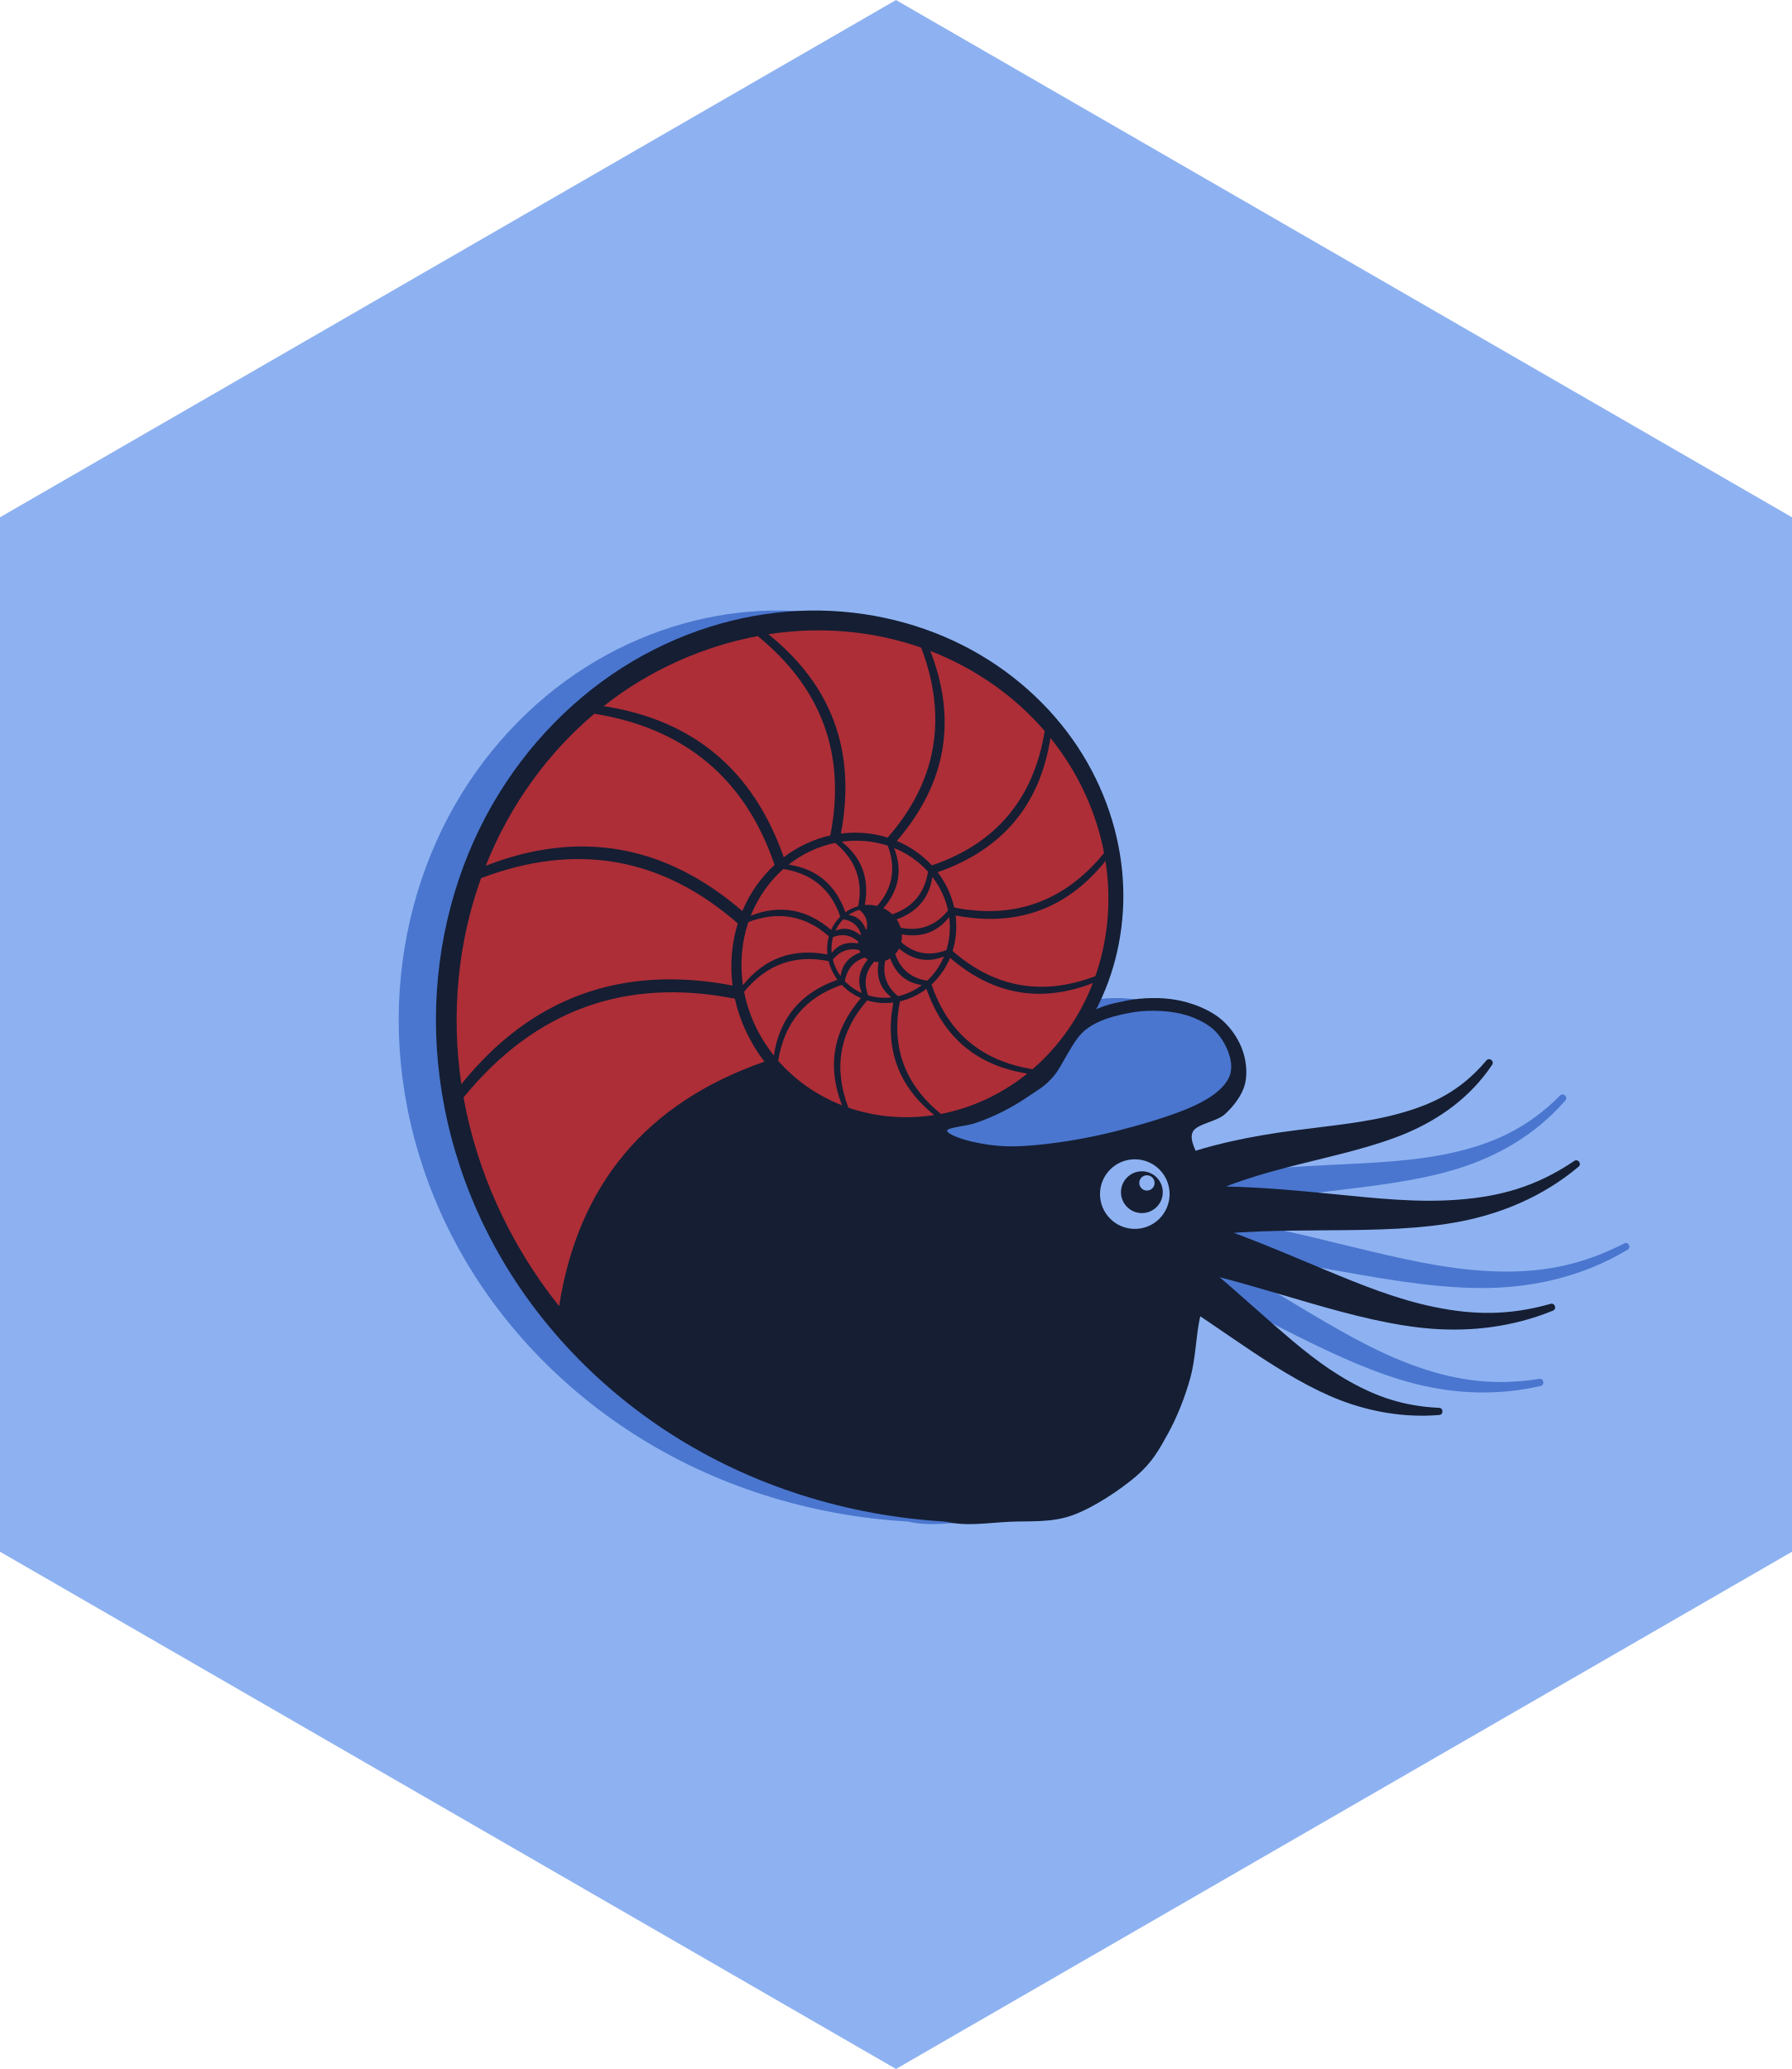
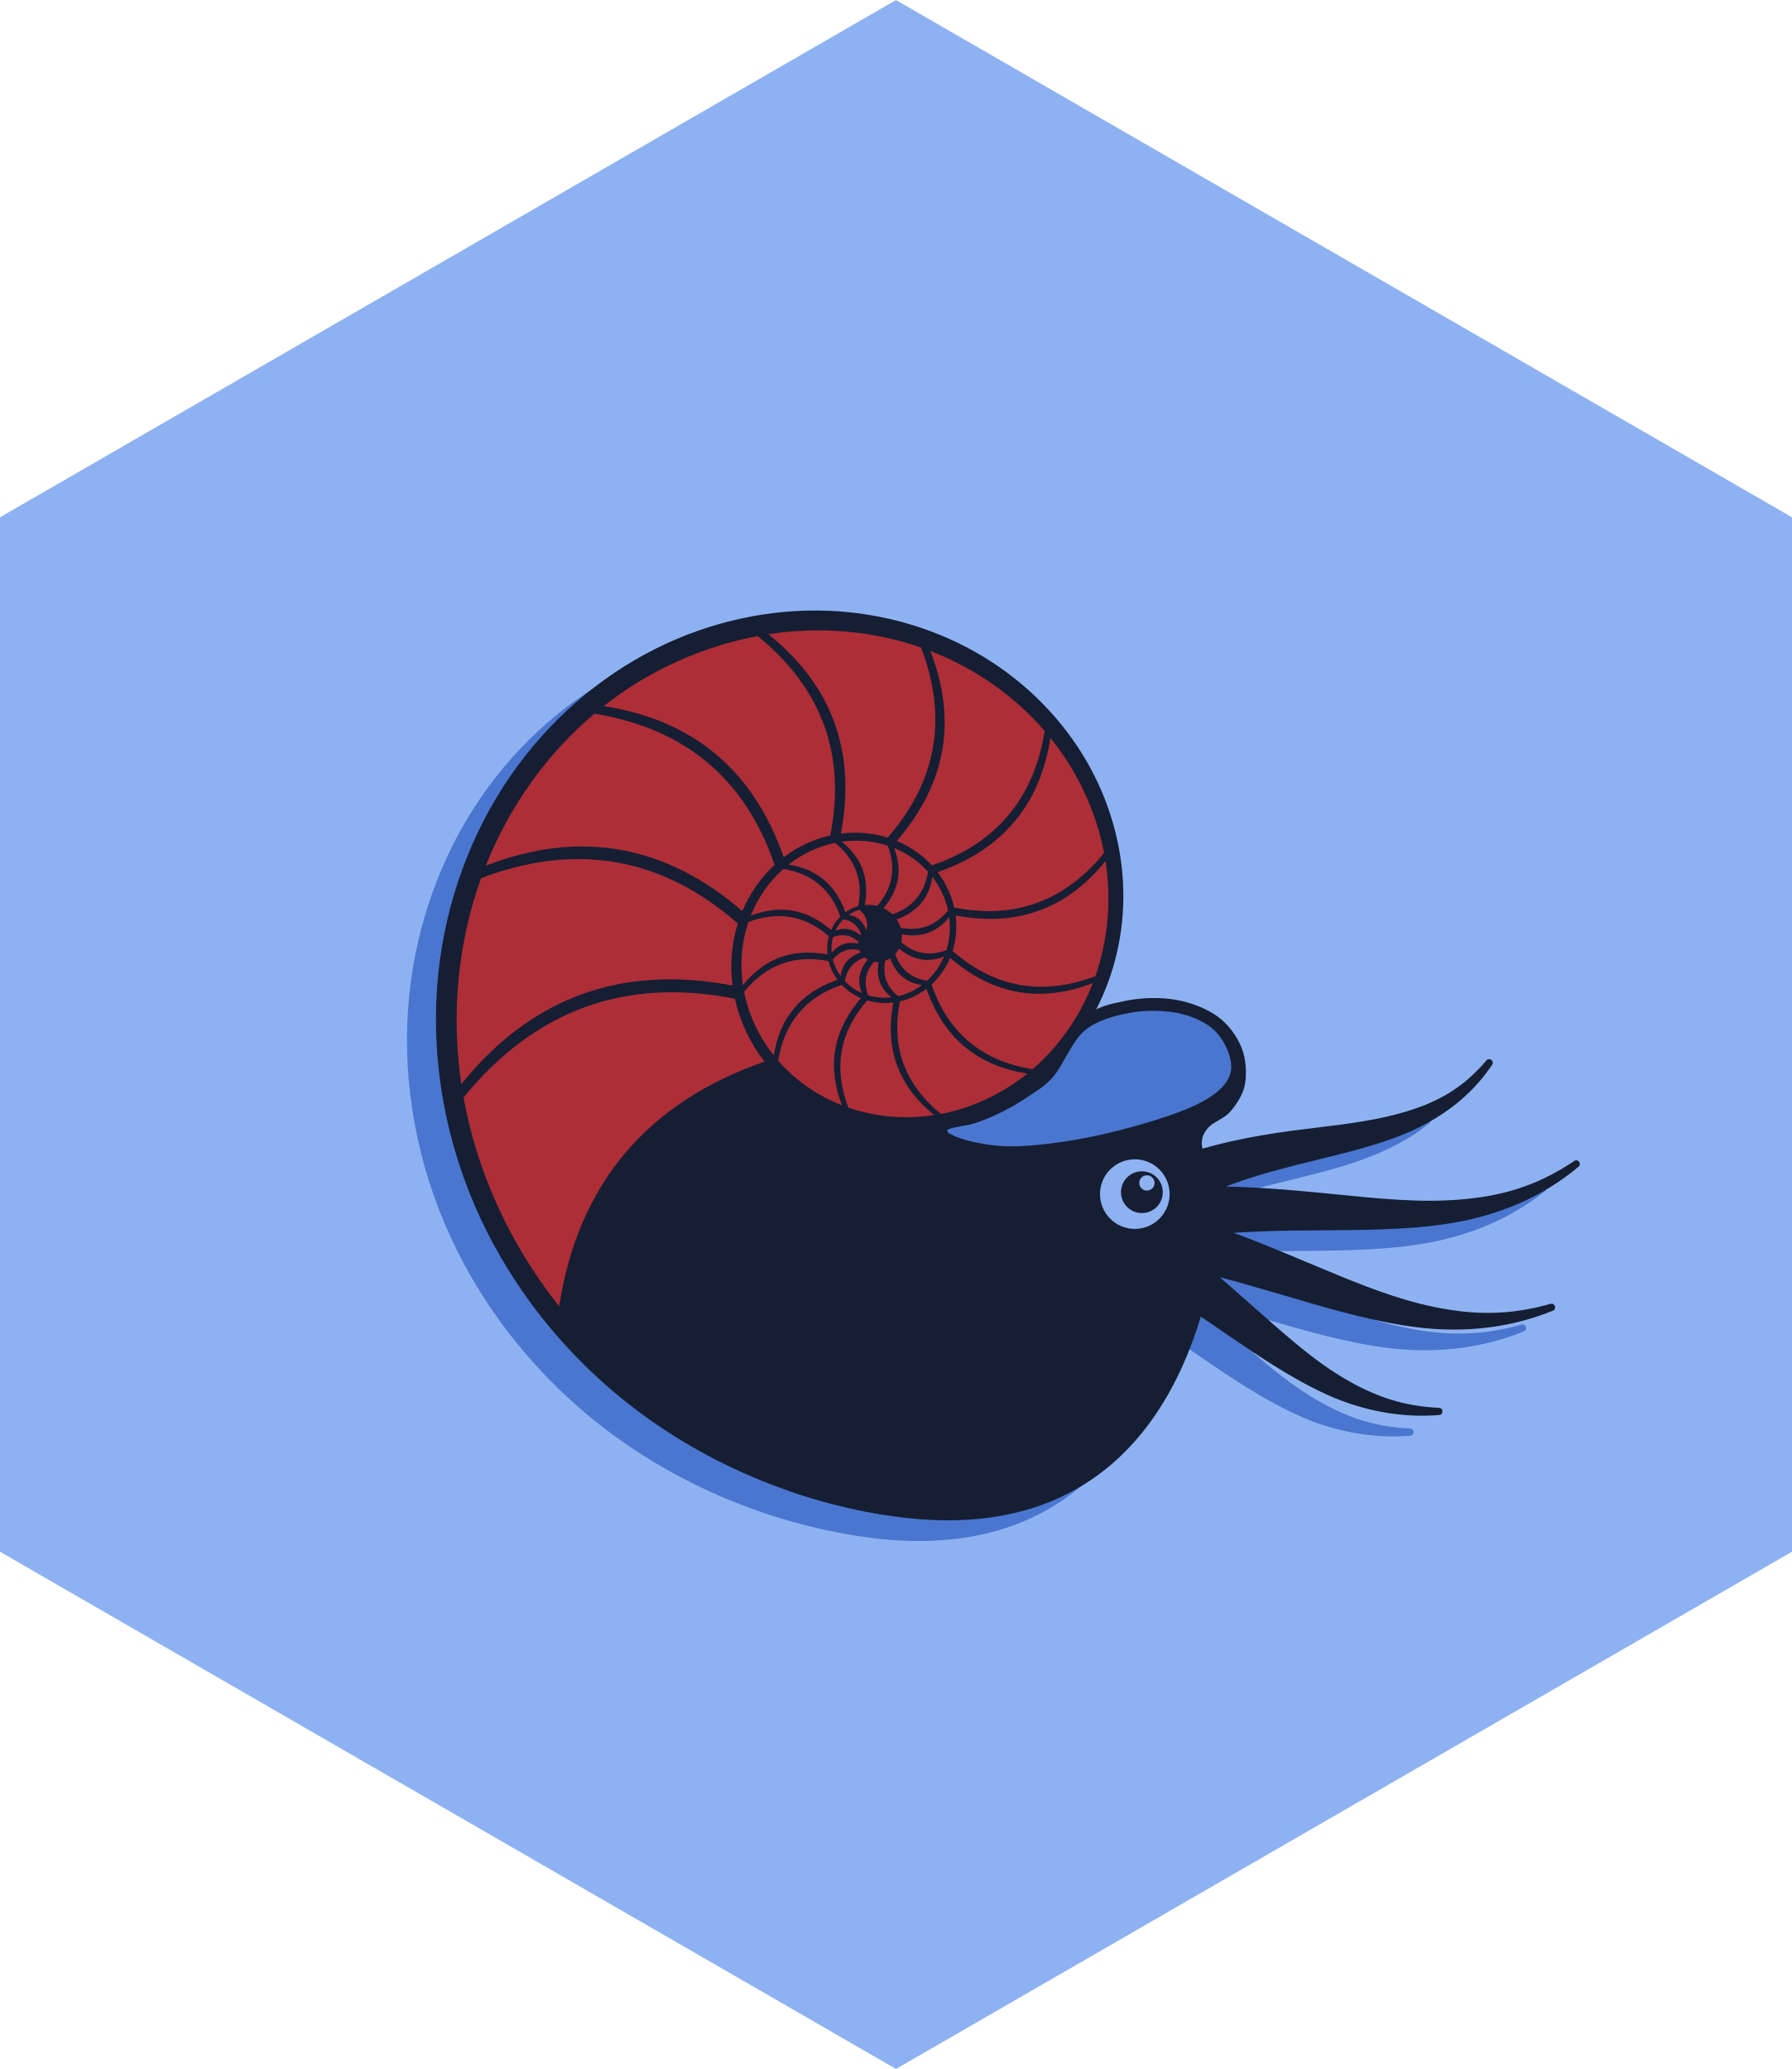
<svg xmlns="http://www.w3.org/2000/svg" width="433" height="500" viewBox="0 0 433.013 500" role="img" aria-labelledby="http4s-schema-registry-logo-title">
  <polygon points="216.506,0 433.013,125 433.013,375 216.506,500 0,375 0,125" fill="#8EB2F1" />
-   <path d="M226.56,348.86L229.6,367.93C204.49,368.28 180.56,362 160.53,350.95C140.5,339.91 124.38,324.15 113.51,306.37C102.63,288.59 96.99,268.85 96.39,249.88C95.8,230.9 100.23,212.73 108.31,197.45C116.4,182.16 128.1,169.77 141.39,161.32C154.69,152.86 169.53,148.33 183.87,147.63C198.2,146.93 212,150.04 223.66,155.95C235.32,161.86 244.84,170.54 251.41,180.48C257.97,190.42 261.59,201.58 262.31,212.4C263.03,223.23 260.86,233.7 256.55,242.59C252.23,251.49 245.8,258.79 238.37,263.89C230.95,268.98 222.56,271.87 214.38,272.55ZM217.47,271.49C219.79,270.95 221.84,270.66 224,270C226.16,269.35 228.32,268.53 230.42,267.56C232.52,266.59 234.6,265.45 236.59,264.17C238.58,262.88 239.74,262.83 242.37,259.84C245,256.85 248.89,249.23 252.36,246.23C255.83,243.22 259.4,242.59 263.19,241.82C266.99,241.06 271.47,240.98 275.15,241.62C278.82,242.26 282.6,243.75 285.24,245.67C287.88,247.59 289.89,250.43 290.99,253.14C292.1,255.85 292.5,259.24 291.85,261.92C291.19,264.6 289.15,267.27 287.04,269.21C284.94,271.15 280.17,271.55 279.2,273.56C278.24,275.57 280.32,278.64 281.27,281.26C282.22,283.89 284.17,286.49 284.92,289.29C285.67,292.09 285.95,295.02 285.77,298.07C285.59,301.12 284.64,304.13 283.82,307.6C283,311.07 281.71,314.67 280.85,318.91C279.98,323.14 279.89,328.42 278.62,333.01C277.35,337.61 275.41,342.51 273.22,346.47C271.03,350.43 269.34,353.51 265.48,356.8C261.62,360.09 255.21,364.38 250.08,366.21C244.95,368.04 239.79,367.52 234.69,367.77C229.6,368.02 224.53,368.92 219.51,367.72C214.5,366.52 206.83,366.61 204.6,360.56C202.37,354.51 205.27,341.44 206.14,331.42C207.01,321.39 209.18,310.1 209.84,300.4C210.5,290.71 208.82,278.06 210.09,273.24C211.36,268.42 215.15,272.03 217.47,271.49Z" fill="#4A76CF" />
-   <path d="M284.02,285.94C296.44,283.01 309.01,282.15 320.19,281.58C331.38,281.02 341.47,280.72 351.15,278.52C360.84,276.33 369.05,272.68 376.94,264.78C377.74,263.93 379.01,265.12 378.22,265.97C370.88,274.4 361.69,279.5 352.2,282.44C342.72,285.39 331.86,286.61 320.73,287.94C309.61,289.27 298.49,290.67 286.27,294.35ZM286,293.19C300.21,294.82 313.62,298.12 325.78,301.08C337.94,304.04 348.85,306.66 359.98,307.19C371.11,307.72 381.29,306.24 392.43,300.51C393.44,299.94 394.29,301.47 393.27,302.03C382.51,308.44 371.07,311 359.93,311.25C348.79,311.5 336.78,309.52 324.46,307.32C312.15,305.12 299.52,302.72 285.24,301.86ZM286.16,299.93C297.21,305.51 307.19,311.75 316.46,317.26C325.73,322.76 334.04,327.45 343.19,330.55C352.34,333.65 361.19,334.92 371.9,333.23C373.03,333.01 373.37,334.72 372.23,334.94C361.67,337.39 351.41,336.8 342.04,334.44C332.67,332.08 323.05,327.68 313.4,322.86C303.76,318.03 293.86,312.7 282.48,307.82Z" fill="#4A76CF" />
-   <path d="M235.56,348.86L238.6,367.93C213.49,368.28 189.56,362 169.53,350.95C149.5,339.91 133.38,324.15 122.51,306.37C111.63,288.59 105.99,268.85 105.39,249.88C104.8,230.9 109.23,212.73 117.31,197.45C125.4,182.16 137.1,169.77 150.39,161.32C163.69,152.86 178.53,148.33 192.87,147.63C207.2,146.93 221,150.04 232.66,155.95C244.32,161.86 253.84,170.54 260.41,180.48C266.97,190.42 270.59,201.58 271.31,212.4C272.03,223.23 269.86,233.7 265.55,242.59C261.23,251.49 254.8,258.79 247.37,263.89C239.95,268.98 231.56,271.87 223.38,272.55Z" fill="#151E33" />
-   <path d="M177.57,241.35C178.74,246.65 181.14,251.91 184.72,256.56C156.22,266.5 139.69,286.2 135.11,315.67C122.91,300.37 115.16,282.76 112.01,265.21C129.26,244.08 151.11,236.13 177.57,241.35ZM178.28,223.16C176.83,227.81 176.34,232.95 177.01,238.16C150.2,233.07 128.36,241.02 111.48,262C108.89,244.56 110.79,227.34 116.24,212.22C139.28,203.49 159.96,207.14 178.28,223.16ZM187.17,209.01C183.93,211.99 181.22,215.79 179.37,220.16C160.69,204.07 140.02,200.43 117.37,209.22C123.25,194.42 132.54,181.82 143.63,172.47C165.57,176.04 180.08,188.22 187.17,209.01ZM200.63,201.89C196.71,202.77 192.83,204.54 189.38,207.16C182.04,186.16 167.53,173.98 145.87,170.64C157.19,161.71 170.21,156.15 183.1,153.71C198.63,166.39 204.47,182.46 200.63,201.89ZM214.49,202.41C210.99,201.32 207.12,200.94 203.19,201.44C206.93,181.72 201.09,165.66 185.66,153.27C198.55,151.26 211.32,152.56 222.59,156.5C229.05,173.55 226.35,188.85 214.49,202.41ZM225.19,209.13C222.92,206.68 220.04,204.62 216.71,203.22C228.62,189.39 231.32,174.09 224.81,157.31C235.88,161.59 245.36,168.43 252.44,176.66C249.78,193.02 240.69,203.85 225.19,209.13ZM230.57,219.32C229.91,216.34 228.56,213.4 226.57,210.78C242.24,205.31 251.32,194.48 253.82,178.32C260.6,186.73 264.95,196.42 266.79,206.14C257.26,217.81 245.18,222.2 230.57,219.32ZM230.18,229.81C231.01,227.16 231.29,224.22 230.91,221.24C245.74,224.05 257.81,219.66 267.13,208.07C268.64,217.78 267.66,227.41 264.69,235.9C251.88,240.75 240.38,238.73 230.18,229.81ZM225.1,237.92C226.96,236.2 228.52,234.01 229.58,231.48C239.97,240.43 251.47,242.46 264.08,237.57C260.85,245.91 255.7,253.05 249.5,258.39C237.2,256.39 229.07,249.57 225.1,237.92ZM217.46,241.99C219.69,241.48 221.89,240.46 223.86,238.96C227.97,250.73 236.1,257.56 248.25,259.44C241.93,264.52 234.65,267.8 227.36,269.2C218.58,262.03 215.29,252.96 217.46,241.99ZM209.56,241.76C211.52,242.35 213.67,242.55 215.86,242.27C213.75,253.42 217.05,262.48 225.75,269.47C218.51,270.59 211.33,269.87 204.99,267.67C201.34,258.04 202.87,249.4 209.56,241.76ZM203.41,238.01C204.66,239.33 206.24,240.44 208.03,241.21C201.31,249.03 199.78,257.67 203.46,267.11C197.3,264.71 192.01,260.9 188.03,256.33C189.55,247.08 194.67,240.98 203.41,238.01ZM200.22,232.26C200.61,233.83 201.33,235.38 202.36,236.77C193.51,239.88 188.38,245.98 186.99,255.08C183.27,250.41 180.85,245.06 179.8,239.69C185.19,233.1 192,230.62 200.22,232.26ZM200.28,226.26C199.9,227.64 199.76,229.14 199.93,230.66C191.54,229.09 184.74,231.56 179.52,238.08C178.73,232.76 179.26,227.5 180.84,222.82C188.09,220.09 194.57,221.24 200.28,226.26ZM203.04,221.52C202.14,222.41 201.38,223.5 200.83,224.73C194.94,219.68 188.46,218.53 181.4,221.3C183.19,216.8 185.97,212.93 189.31,209.99C196.25,211.13 200.83,214.98 203.04,221.52ZM207.37,219C206.29,219.29 205.24,219.78 204.28,220.47C201.93,213.81 197.35,209.97 190.55,208.94C193.98,206.26 197.88,204.49 201.8,203.69C206.74,207.75 208.6,212.85 207.37,219ZM211.94,218.94C211,218.7 209.99,218.61 208.96,218.71C210.13,212.39 208.28,207.29 203.4,203.41C207.27,202.87 211.1,203.24 214.52,204.37C216.56,209.82 215.7,214.67 211.94,218.94ZM215.61,220.95C215,220.37 214.27,219.86 213.47,219.48C217.26,215.04 218.12,210.19 216.04,204.93C219.29,206.25 222.09,208.26 224.25,210.66C223.38,215.88 220.5,219.3 215.61,220.95ZM217.63,224.2C217.41,223.5 217.09,222.82 216.66,222.18C221.66,220.4 224.54,216.98 225.29,211.91C227.2,214.4 228.48,217.2 229.09,220.03C226.03,223.74 222.21,225.12 217.63,224.2ZM217.78,227.69C217.91,227.08 217.96,226.44 217.92,225.79C222.67,226.66 226.49,225.27 229.36,221.63C229.72,224.41 229.46,227.15 228.68,229.62C224.59,231.14 220.96,230.5 217.78,227.69ZM216.33,230.55C216.68,230.16 216.99,229.71 217.24,229.22C220.59,232.06 224.22,232.7 228.11,231.15C227.15,233.45 225.72,235.44 224.02,237.01C220.11,236.35 217.55,234.2 216.33,230.55ZM213.9,232.18C214.31,232.04 214.72,231.85 215.1,231.6C216.46,235.36 219.01,237.51 222.77,238.05C221,239.38 219.01,240.29 217.01,240.75C214.24,238.46 213.2,235.6 213.9,232.18ZM211.22,232.41C211.57,232.47 211.94,232.5 212.31,232.48C211.67,236.07 212.7,238.91 215.41,241.03C213.45,241.25 211.53,241.07 209.78,240.54C208.64,237.48 209.12,234.77 211.22,232.41ZM208.98,231.39C209.2,231.57 209.44,231.73 209.7,231.87C207.57,234.41 207.08,237.11 208.25,239.98C206.66,239.28 205.27,238.29 204.15,237.12C204.65,234.2 206.26,232.29 208.98,231.39ZM207.63,229.57C207.71,229.78 207.81,229.97 207.92,230.17C205.09,231.2 203.49,233.1 203.11,235.88C202.21,234.64 201.59,233.27 201.24,231.89C202.96,229.82 205.09,229.05 207.63,229.57ZM207.36,227.52C207.34,227.67 207.33,227.83 207.33,227.99C204.62,227.52 202.5,228.29 200.97,230.29C200.84,228.95 200.96,227.64 201.3,226.44C203.58,225.59 205.6,225.95 207.36,227.52ZM208.05,225.74C207.99,225.82 207.94,225.91 207.88,225.99C205.96,224.4 203.95,224.04 201.86,224.91C202.35,223.85 203.01,222.92 203.78,222.14C205.96,222.52 207.38,223.72 208.05,225.74ZM209.4,224.62C209.35,224.64 209.31,224.66 209.26,224.68C208.47,222.55 207.06,221.36 205.03,221.1C205.86,220.53 206.76,220.11 207.68,219.86C209.21,221.14 209.79,222.73 209.4,224.62Z" fill="#AD2E37" />
-   <path d="M226.47,271.49C228.79,270.95 230.84,270.66 233,270C235.16,269.35 237.32,268.53 239.42,267.56C241.52,266.59 243.6,265.45 245.59,264.17C247.58,262.88 248.74,262.83 251.37,259.84C254,256.85 257.89,249.23 261.36,246.23C264.83,243.22 268.4,242.59 272.19,241.82C275.99,241.06 280.47,240.98 284.15,241.62C287.82,242.26 291.6,243.75 294.24,245.67C296.88,247.59 298.89,250.43 299.99,253.14C301.1,255.85 301.5,259.24 300.85,261.92C300.19,264.6 298.15,267.27 296.04,269.21C293.94,271.15 289.17,271.55 288.2,273.56C287.24,275.57 289.32,278.64 290.27,281.26C291.22,283.89 293.17,286.49 293.92,289.29C294.67,292.09 294.95,295.02 294.77,298.07C294.59,301.12 293.64,304.13 292.82,307.6C292,311.07 290.71,314.67 289.85,318.91C288.98,323.14 288.89,328.42 287.62,333.01C286.35,337.61 284.41,342.51 282.22,346.47C280.03,350.43 278.34,353.51 274.48,356.8C270.62,360.09 264.21,364.38 259.08,366.21C253.95,368.04 248.79,367.52 243.69,367.77C238.6,368.02 233.53,368.92 228.51,367.72C223.5,366.52 215.83,366.61 213.6,360.56C211.37,354.51 214.27,341.44 215.14,331.42C216.01,321.39 218.18,310.1 218.84,300.4C219.5,290.71 217.82,278.06 219.09,273.24C220.36,268.42 224.15,272.03 226.47,271.49ZM281.56,280.69C291.61,276.61 302.74,274.51 312.17,273.26C321.6,272.01 330.14,271.32 338.28,269.05C346.42,266.78 352.99,263.56 359.13,256.32C359.83,255.39 361.22,256.44 360.52,257.37C355.25,265.26 347.72,270.49 339.94,273.8C332.16,277.1 322.96,279.1 313.73,281.42C304.51,283.75 296.05,286.13 286.47,291.2ZM285.35,286.81C298.12,286.28 310.65,287.43 321.72,288.52C332.8,289.62 342.56,290.69 352.48,289.91C362.39,289.14 371.08,286.84 380.35,280.59C381.28,279.89 382.33,281.28 381.4,281.98C372.84,289.17 362.95,293.19 353.2,295.13C343.44,297.07 332.45,297.24 321.32,297.31C310.19,297.39 299.09,297.39 286.43,299.08ZM287.96,294.37C299.39,298.04 309.99,302.63 319.61,306.63C329.22,310.64 337.63,314.04 346.81,315.9C355.98,317.76 364.51,317.97 374.62,315.11C375.72,314.73 376.28,316.38 375.19,316.76C365.46,320.73 355.42,321.81 346.08,321.12C336.75,320.42 326.69,317.83 316.69,314.93C306.68,312.04 296.5,308.81 284.77,306.28ZM286.99,302.3C294.6,308.29 301.37,314.54 307.71,320.06C314.04,325.59 319.54,330.19 326.15,333.88C332.76,337.57 339.2,339.82 347.67,340.22C348.83,340.2 348.86,341.94 347.7,341.96C339.25,342.65 331.1,341.13 324.02,338.44C316.95,335.74 309.66,331.33 302.66,326.67C295.66,322.01 288.57,316.9 280.34,311.8Z" fill="#151E33" />
-   <path d="M228.87,273.21C229.02,272.46 233.44,272.17 235.69,271.4C237.93,270.64 240.18,269.7 242.35,268.6C244.52,267.5 246.66,266.23 248.71,264.81C250.76,263.38 252.4,262.67 254.63,260.04C256.87,257.41 259.06,251.57 262.11,249.03C265.17,246.48 269.29,245.48 272.98,244.77C276.67,244.05 280.95,244.16 284.24,244.75C287.52,245.35 290.58,246.68 292.7,248.34C294.82,250 296.28,252.63 296.96,254.7C297.64,256.77 297.82,258.85 296.78,260.76C295.74,262.66 293.77,264.44 290.72,266.13C287.67,267.83 283.34,269.41 278.49,270.91C273.63,272.41 267.09,274.12 261.6,275.13C256.12,276.15 250.07,276.9 245.6,277.02C241.13,277.14 237.57,276.5 234.78,275.87C231.99,275.23 228.72,273.95 228.87,273.21Z" fill="#4A76CF" />
+   <path d="M208.64,352.4L206.7,371.11C183.35,367.33 162.12,357.76 145.1,344.45C128.09,331.14 115.31,314.13 107.56,295.98C99.81,277.84 97.08,258.6 98.87,240.67C100.67,222.74 106.95,206.14 116.29,192.58C125.62,179.02 137.96,168.51 151.4,161.78C164.84,155.04 179.34,152.07 193.07,152.59C206.79,153.12 219.7,157.13 230.45,163.6C241.19,170.07 249.76,178.97 255.51,188.87C261.26,198.78 264.2,209.67 264.43,220.13C264.67,230.59 262.22,240.6 257.8,249.08C253.38,257.55 247.01,264.48 239.74,269.31C232.48,274.15 224.33,276.89 216.38,277.55ZM212.06,277.11C214.53,276.9 217.14,276.84 219.47,276.49C221.79,276.14 223.84,275.66 226,275C228.16,274.35 230.32,273.53 232.42,272.56C234.52,271.59 236.6,270.45 238.59,269.17C240.58,267.88 241.74,267.83 244.37,264.84C247,261.85 250.89,254.23 254.36,251.23C257.83,248.22 261.4,247.59 265.19,246.82C268.99,246.06 273.47,245.98 277.15,246.62C280.82,247.26 284.6,248.75 287.24,250.67C289.88,252.59 291.89,255.43 292.99,258.14C294.1,260.85 294.28,264.35 293.85,266.92C293.41,269.49 291.83,271.81 290.37,273.55C288.91,275.3 286.25,276.11 285.09,277.37C283.92,278.63 283.46,279.71 283.39,281.13C283.32,282.55 284.08,283.7 284.67,285.89C285.26,288.08 286.4,291.43 286.92,294.29C287.44,297.16 287.95,300.02 287.77,303.07C287.59,306.12 286.47,309.43 285.82,312.6C278.55,348.12 256.8,379.23 206.7,371.11C198.6,369.8 190.75,367.8 183.24,365.18L203.49,352.68L209.24,318.11ZM274.56,285.69C283.08,282.23 292.64,280.1 300.75,278.88C308.87,277.67 316.57,277.01 323.87,275.7C331.16,274.38 337.17,272.78 343.25,269C345,267.74 346.89,270.37 345.14,271.63C339.61,276.17 332.37,279.34 325.3,281.55C318.23,283.77 310.47,285.39 302.55,287.51C294.63,289.64 287.59,291.9 279.47,296.2ZM278.35,291.81C290.93,291.29 303.3,292.39 314.23,293.48C325.15,294.56 334.82,295.63 344.61,294.98C354.41,294.32 362.97,292.23 372.12,286.4C373.15,285.66 374.25,287.2 373.22,287.94C364.75,294.72 354.94,298.5 345.29,300.31C335.64,302.11 324.8,302.24 313.82,302.32C302.84,302.39 291.9,302.41 279.43,304.08ZM280.96,299.37C292.39,303.04 302.99,307.63 312.61,311.63C322.22,315.64 330.63,319.04 339.81,320.9C348.98,322.76 357.51,322.97 367.62,320.11C368.72,319.73 369.28,321.38 368.19,321.76C358.46,325.73 348.42,326.81 339.08,326.12C329.75,325.42 319.69,322.83 309.69,319.93C299.68,317.04 289.5,313.81 277.77,311.28ZM279.99,307.3C287.6,313.29 294.37,319.54 300.71,325.06C307.04,330.59 312.54,335.19 319.15,338.88C325.76,342.57 332.2,344.82 340.67,345.22C341.83,345.2 341.86,346.94 340.7,346.96C332.25,347.65 324.1,346.13 317.02,343.44C309.95,340.74 302.66,336.33 295.66,331.67C288.66,327.01 281.57,321.9 273.34,316.8Z" fill="#4A76CF" />
+   <path d="M215.64,347.4L213.7,366.11C190.35,362.33 169.12,352.76 152.1,339.45C135.09,326.14 122.31,309.13 114.56,290.98C106.81,272.84 104.08,253.6 105.87,235.67C107.67,217.74 113.95,201.14 123.29,187.58C132.62,174.02 144.96,163.51 158.4,156.78C171.84,150.04 186.34,147.07 200.07,147.59C213.79,148.12 226.7,152.13 237.45,158.6C248.19,165.07 256.76,173.97 262.51,183.87C268.26,193.78 271.2,204.67 271.43,215.13C271.67,225.59 269.22,235.6 264.8,244.08C260.38,252.55 254.01,259.48 246.74,264.31C239.48,269.15 231.33,271.89 223.38,272.55Z" fill="#151E33" />
+   <path d="M177.57,241.35C178.74,246.65 181.14,251.91 184.72,256.56C156.22,266.5 139.69,286.2 135.11,315.67C122.91,300.37 115.16,282.76 112.01,265.21C129.26,244.08 151.11,236.13 177.57,241.35ZM178.28,223.16C176.83,227.81 176.34,232.95 177.01,238.16C150.2,233.07 128.36,241.02 111.48,262C108.89,244.56 110.79,227.34 116.24,212.22C139.28,203.49 159.96,207.14 178.28,223.16ZM187.17,209.01C183.93,211.99 181.22,215.79 179.37,220.16C160.69,204.07 140.02,200.43 117.37,209.22C123.25,194.42 132.54,181.82 143.63,172.47C165.57,176.04 180.08,188.22 187.17,209.01ZM200.63,201.89C196.71,202.77 192.83,204.54 189.38,207.16C182.04,186.16 167.53,173.98 145.87,170.64C157.19,161.71 170.21,156.15 183.1,153.71C198.63,166.39 204.47,182.46 200.63,201.89ZM214.49,202.41C210.99,201.32 207.12,200.94 203.19,201.44C206.93,181.72 201.09,165.66 185.66,153.27C198.55,151.26 211.32,152.56 222.59,156.5C229.05,173.55 226.35,188.85 214.49,202.41ZM225.19,209.13C222.92,206.68 220.04,204.62 216.71,203.22C228.62,189.39 231.32,174.09 224.81,157.31C235.88,161.59 245.36,168.43 252.44,176.66C249.78,193.02 240.69,203.85 225.19,209.13ZM230.57,219.32C229.91,216.34 228.56,213.4 226.57,210.78C242.24,205.31 251.32,194.48 253.82,178.32C260.6,186.73 264.95,196.42 266.79,206.14C257.26,217.81 245.18,222.2 230.57,219.32ZM230.18,229.81C231.01,227.16 231.29,224.22 230.91,221.24C245.74,224.05 257.81,219.66 267.13,208.07C268.64,217.78 267.66,227.41 264.69,235.9C251.88,240.75 240.38,238.73 230.18,229.81ZM225.1,237.92C226.96,236.2 228.52,234.01 229.58,231.48C239.97,240.43 251.47,242.46 264.08,237.57C260.85,245.91 255.7,253.05 249.5,258.39C237.2,256.39 229.07,249.57 225.1,237.92ZM217.46,241.99C219.69,241.48 221.89,240.46 223.86,238.96C227.97,250.73 236.1,257.56 248.25,259.44C241.93,264.52 234.65,267.8 227.36,269.2C218.58,262.03 215.29,252.96 217.46,241.99ZM209.56,241.76C211.52,242.35 213.68,242.55 215.86,242.27C213.75,253.42 217.05,262.48 225.75,269.47C218.51,270.59 211.33,269.87 204.99,267.67C201.34,258.04 202.87,249.4 209.56,241.76ZM203.41,238.01C204.66,239.33 206.24,240.44 208.03,241.21C201.31,249.03 199.78,257.67 203.46,267.11C197.3,264.71 192.01,260.9 188.03,256.33C189.55,247.08 194.67,240.98 203.41,238.01ZM200.22,232.26C200.61,233.83 201.33,235.38 202.36,236.77C193.51,239.88 188.38,245.98 186.99,255.08C183.27,250.41 180.85,245.06 179.8,239.69C185.19,233.1 192,230.62 200.22,232.26ZM200.28,226.26C199.9,227.64 199.76,229.14 199.93,230.66C191.54,229.09 184.74,231.56 179.52,238.08C178.73,232.76 179.26,227.5 180.84,222.82C188.09,220.09 194.57,221.24 200.28,226.26ZM203.04,221.52C202.14,222.41 201.38,223.5 200.83,224.73C194.94,219.68 188.46,218.53 181.4,221.3C183.19,216.8 185.97,212.93 189.31,209.99C196.25,211.13 200.83,214.98 203.04,221.52ZM207.37,219C206.29,219.29 205.24,219.78 204.28,220.47C201.93,213.81 197.35,209.97 190.55,208.94C193.98,206.26 197.88,204.49 201.8,203.69C206.74,207.75 208.6,212.85 207.37,219ZM211.94,218.94C211,218.7 209.99,218.61 208.96,218.71C210.13,212.39 208.28,207.29 203.4,203.41C207.27,202.87 211.1,203.24 214.52,204.37C216.56,209.82 215.7,214.67 211.94,218.94ZM215.61,220.95C215,220.37 214.27,219.86 213.47,219.48C217.26,215.04 218.12,210.19 216.04,204.93C219.29,206.25 222.09,208.26 224.25,210.66C223.38,215.88 220.5,219.3 215.61,220.95ZM217.63,224.2C217.41,223.5 217.09,222.82 216.66,222.18C221.66,220.4 224.54,216.98 225.29,211.91C227.2,214.4 228.48,217.2 229.09,220.03C226.03,223.74 222.21,225.12 217.63,224.2ZM217.78,227.69C217.91,227.08 217.96,226.44 217.92,225.79C222.67,226.66 226.49,225.27 229.36,221.63C229.72,224.41 229.46,227.15 228.68,229.62C224.59,231.14 220.96,230.5 217.78,227.69ZM216.33,230.55C216.68,230.16 216.99,229.71 217.24,229.22C220.59,232.06 224.22,232.7 228.11,231.15C227.15,233.45 225.72,235.44 224.02,237.01C220.11,236.35 217.55,234.2 216.33,230.55ZM213.9,232.18C214.31,232.04 214.72,231.85 215.1,231.6C216.46,235.36 219.01,237.51 222.77,238.05C221,239.38 219.01,240.29 217.01,240.75C214.24,238.46 213.2,235.6 213.9,232.18ZM211.22,232.41C211.57,232.47 211.94,232.5 212.31,232.48C211.67,236.07 212.7,238.91 215.41,241.03C213.45,241.25 211.53,241.07 209.78,240.54C208.64,237.48 209.12,234.77 211.22,232.41ZM208.98,231.39C209.2,231.57 209.44,231.73 209.7,231.87C207.57,234.41 207.08,237.11 208.25,239.98C206.66,239.28 205.27,238.29 204.15,237.12C204.65,234.2 206.26,232.29 208.98,231.39ZM207.63,229.57C207.71,229.78 207.81,229.97 207.92,230.17C205.09,231.2 203.49,233.1 203.11,235.88C202.21,234.64 201.59,233.27 201.24,231.89C202.96,229.82 205.09,229.05 207.63,229.57ZM207.36,227.52C207.34,227.67 207.33,227.83 207.33,227.99C204.62,227.52 202.5,228.29 200.97,230.29C200.84,228.95 200.96,227.64 201.3,226.44C203.58,225.59 205.6,225.95 207.36,227.52ZM208.05,225.74C207.99,225.82 207.94,225.91 207.88,225.99C205.96,224.4 203.95,224.04 201.86,224.91C202.35,223.85 203.01,222.92 203.78,222.14C205.96,222.52 207.38,223.72 208.05,225.74ZM209.4,224.62C209.35,224.64 209.31,224.66 209.26,224.68C208.47,222.55 207.06,221.36 205.03,221.1C205.86,220.53 206.76,220.11 207.68,219.86C209.21,221.14 209.79,222.73 209.4,224.62Z" fill="#AD2E37" />
+   <path d="M219.06,272.11C221.53,271.9 224.14,271.84 226.47,271.49C228.79,271.14 230.84,270.66 233,270C235.16,269.35 237.32,268.53 239.42,267.56C241.52,266.59 243.6,265.45 245.59,264.17C247.58,262.88 248.74,262.83 251.37,259.84C254,256.85 257.89,249.23 261.36,246.23C264.83,243.22 268.4,242.59 272.19,241.82C275.99,241.06 280.47,240.98 284.15,241.62C287.82,242.26 291.6,243.75 294.24,245.67C296.88,247.59 298.89,250.43 299.99,253.14C301.1,255.85 301.28,259.35 300.85,261.92C300.41,264.49 298.83,266.81 297.37,268.55C295.91,270.3 293.25,271.11 292.09,272.37C290.92,273.63 290.46,274.71 290.39,276.13C290.32,277.55 291.08,278.7 291.67,280.89C292.26,283.08 293.4,286.43 293.92,289.29C294.44,292.16 294.95,295.02 294.77,298.07C294.59,301.12 293.47,304.43 292.82,307.6C285.55,343.12 263.8,374.23 213.7,366.11C205.6,364.8 197.75,362.8 190.24,360.18L210.49,347.68L216.24,313.11ZM281.56,280.69C291.61,276.61 302.74,274.51 312.17,273.26C321.6,272.01 330.14,271.32 338.28,269.05C346.42,266.78 352.99,263.56 359.13,256.32C359.83,255.39 361.22,256.44 360.52,257.37C355.25,265.26 347.72,270.49 339.94,273.8C332.16,277.1 322.96,279.1 313.73,281.42C304.51,283.75 296.05,286.13 286.47,291.2ZM285.35,286.81C298.12,286.28 310.65,287.43 321.72,288.52C332.8,289.62 342.56,290.69 352.48,289.91C362.39,289.14 371.08,286.84 380.35,280.59C381.28,279.89 382.33,281.28 381.4,281.98C372.84,289.17 362.95,293.19 353.2,295.13C343.44,297.07 332.45,297.24 321.32,297.31C310.19,297.39 299.09,297.39 286.43,299.08ZM287.96,294.37C299.39,298.04 309.99,302.63 319.61,306.63C329.22,310.64 337.63,314.04 346.81,315.9C355.98,317.76 364.51,317.97 374.62,315.11C375.72,314.73 376.28,316.38 375.19,316.76C365.46,320.73 355.42,321.81 346.08,321.12C336.75,320.42 326.69,317.83 316.69,314.93C306.68,312.04 296.5,308.81 284.77,306.28ZM286.99,302.3C294.6,308.29 301.37,314.54 307.71,320.06C314.04,325.59 319.54,330.19 326.15,333.88C332.76,337.57 339.2,339.82 347.67,340.22C348.83,340.2 348.86,341.94 347.7,341.96C339.25,342.65 331.1,341.13 324.02,338.44C316.95,335.74 309.66,331.33 302.66,326.67C295.66,322.01 288.57,316.9 280.34,311.8Z" fill="#151E33" />
+   <path d="M228.87,273.21C229.02,272.46 233.44,272.17 235.69,271.4C237.93,270.64 240.18,269.7 242.35,268.6C244.52,267.5 246.66,266.23 248.71,264.81C250.76,263.38 252.4,262.67 254.63,260.04C256.87,257.41 259.06,251.57 262.12,249.03C265.17,246.48 269.3,245.48 272.98,244.77C276.67,244.05 280.95,244.16 284.24,244.75C287.52,245.35 290.58,246.68 292.7,248.34C294.82,250 296.28,252.63 296.96,254.7C297.64,256.77 297.82,258.85 296.78,260.76C295.74,262.66 293.77,264.44 290.72,266.13C287.67,267.83 283.34,269.41 278.49,270.91C273.63,272.41 267.09,274.12 261.6,275.13C256.12,276.15 250.07,276.9 245.6,277.02C241.13,277.14 237.57,276.5 234.78,275.87C231.99,275.23 228.72,273.95 228.87,273.21Z" fill="#4A76CF" />
  <circle cx="274.21" cy="288.57" r="8.41" fill="#8EB2F1" />
  <circle cx="275.92" cy="288.11" r="5.05" fill="#151E33" />
  <circle cx="277.14" cy="285.87" r="1.85" fill="#8EB2F1" />
</svg>
